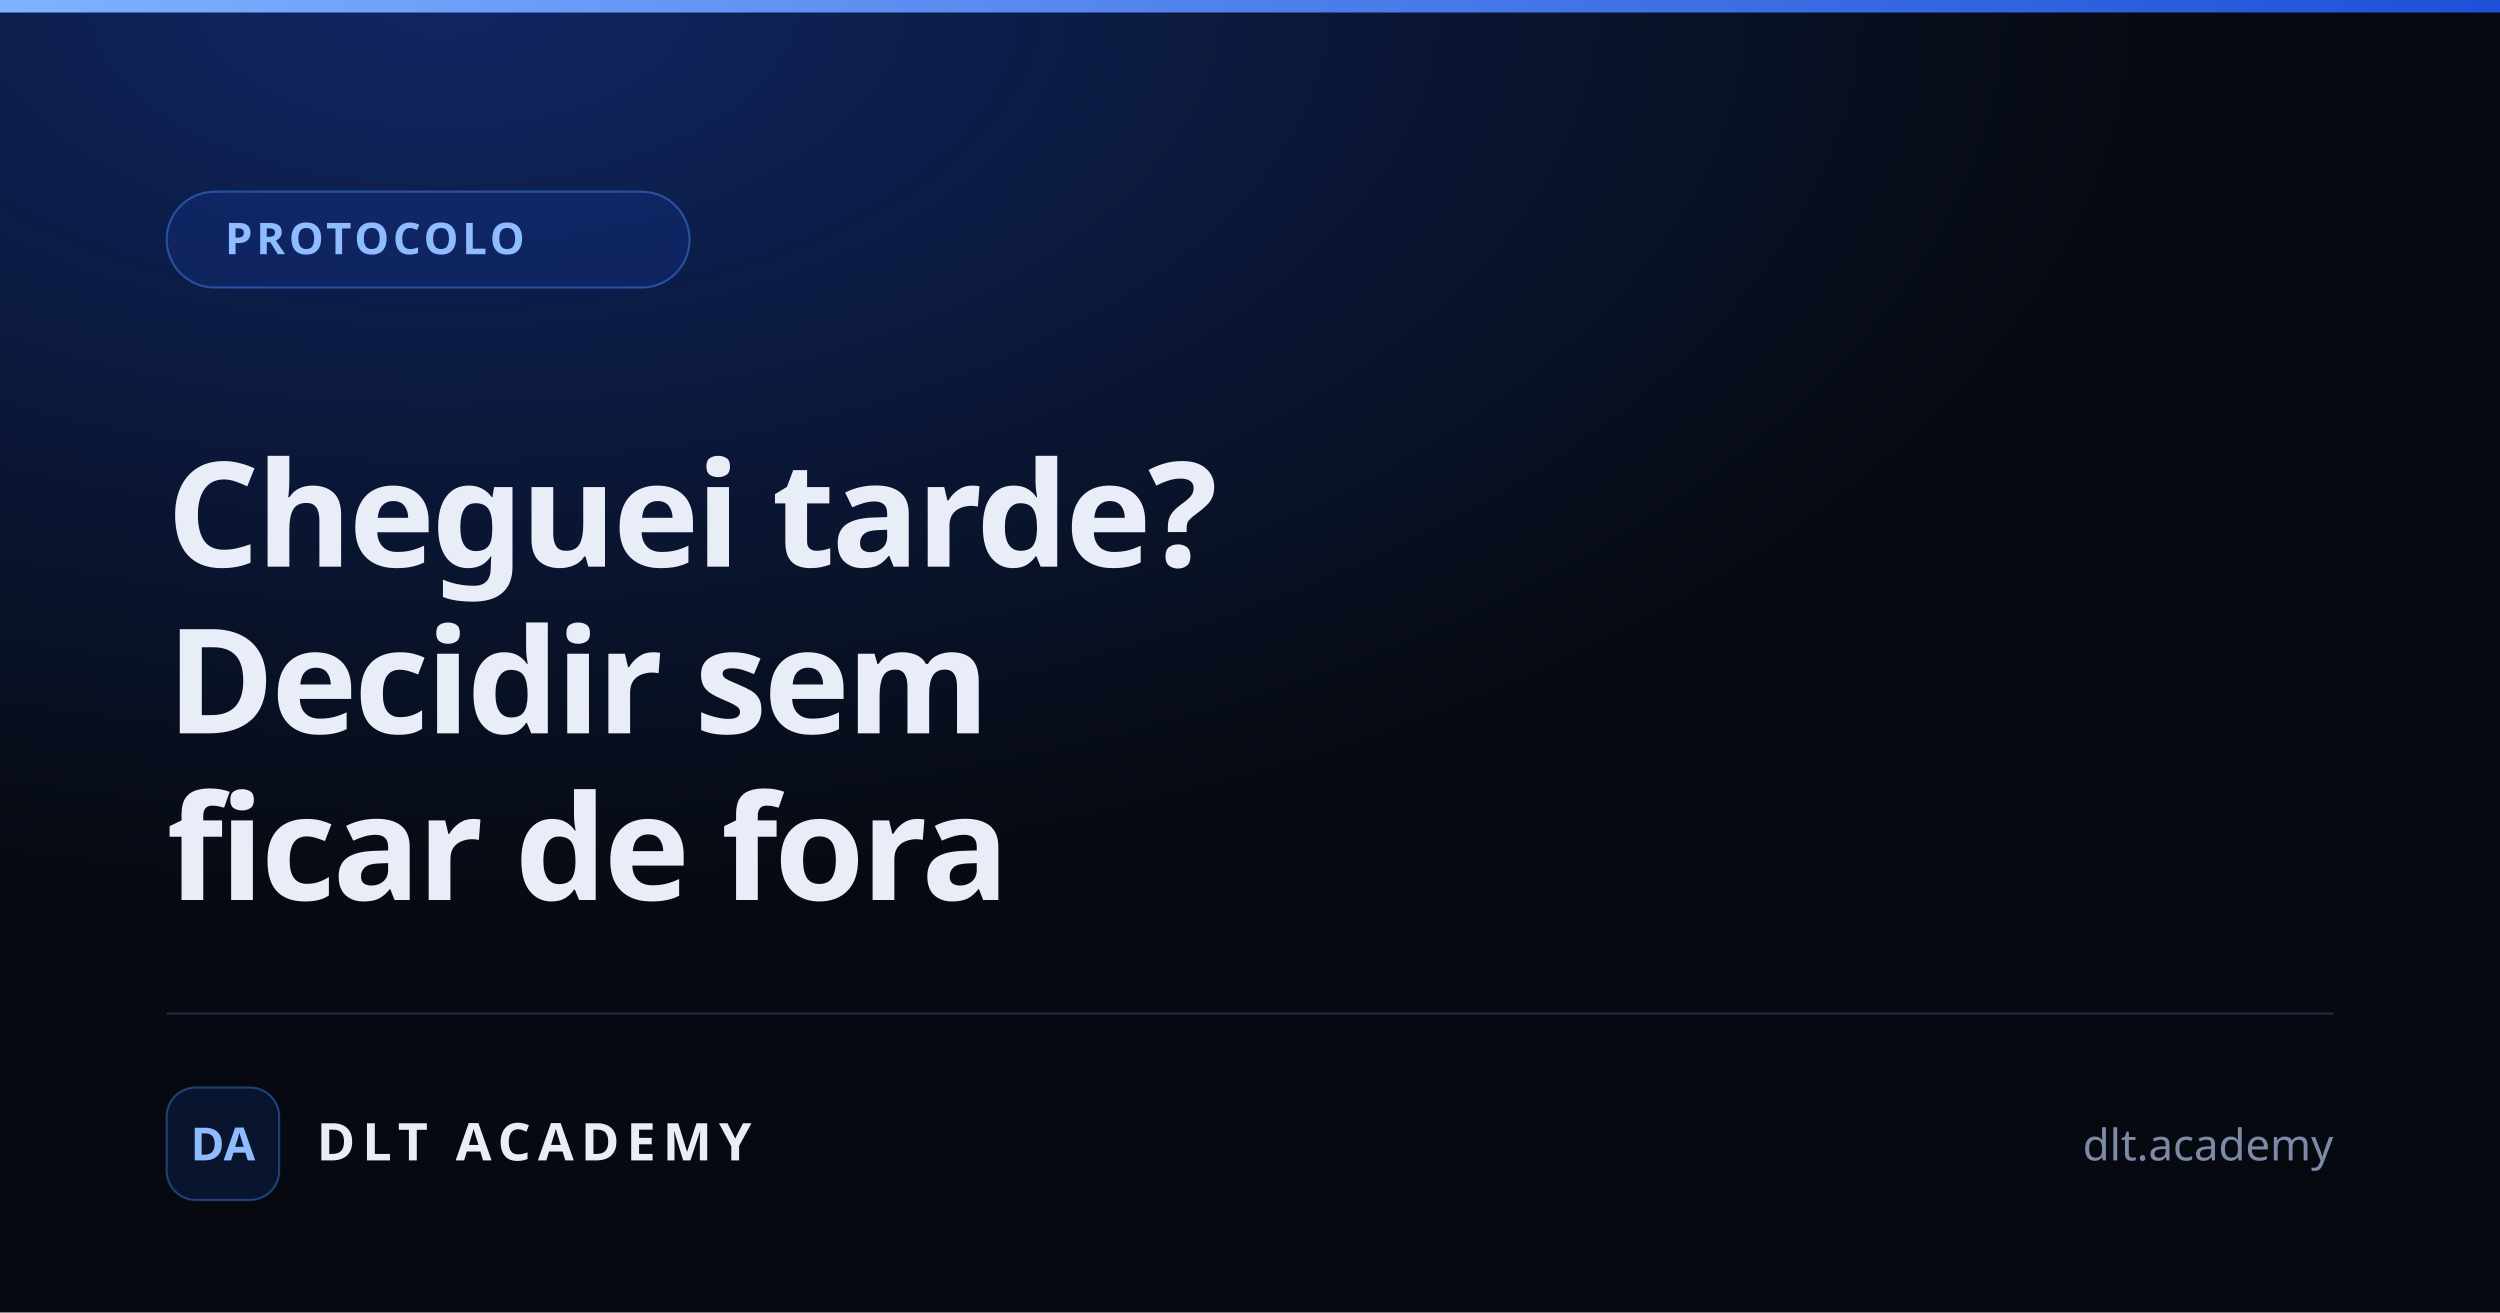
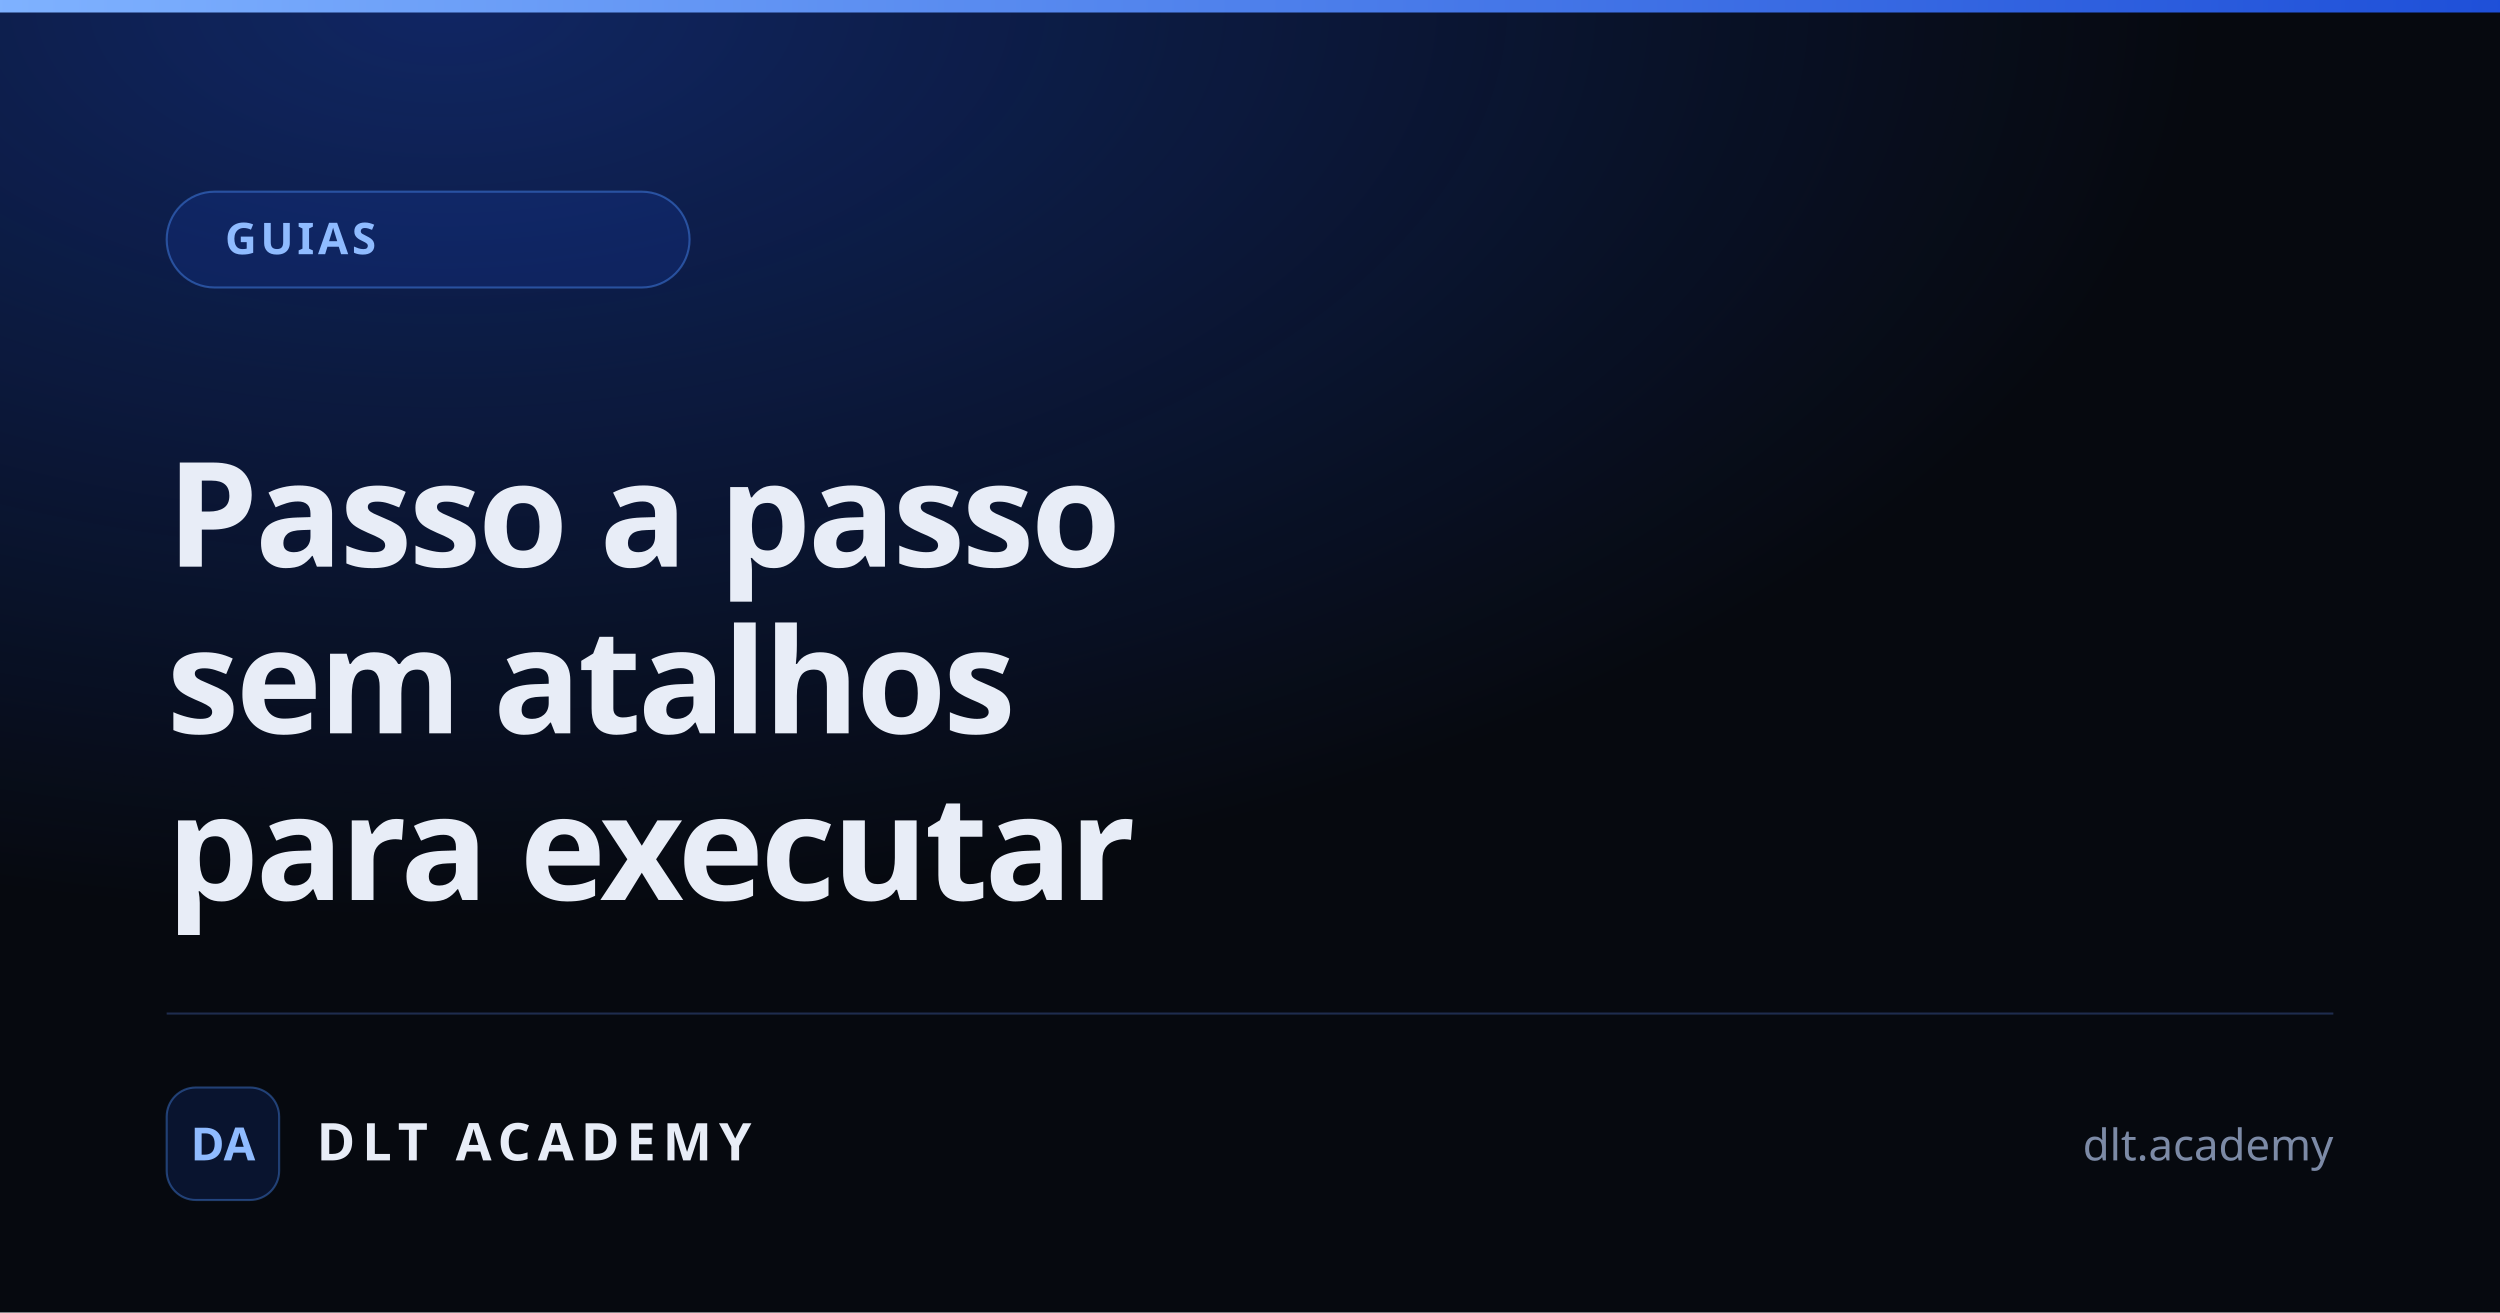
- <svg xmlns="http://www.w3.org/2000/svg" width="1200" height="630" viewBox="0 0 1200 630" role="img" aria-label="Cheguei tarde? Protocolo DLT Academy">
+ <svg xmlns="http://www.w3.org/2000/svg" width="1200" height="630" viewBox="0 0 1200 630" role="img" aria-label="Guias DLT Academy">
  <defs>
    <radialGradient id="glow" cx="18%" cy="0%" r="70%">
      <stop offset="0%" stop-color="#1E4FD8" stop-opacity="0.42" />
      <stop offset="100%" stop-color="#1E4FD8" stop-opacity="0" />
    </radialGradient>
    <linearGradient id="rule" x1="0" y1="0" x2="1" y2="0">
      <stop offset="0%" stop-color="#7FB2FF" />
      <stop offset="100%" stop-color="#1E4FD8" />
    </linearGradient>
  </defs>
  <rect width="1200" height="630" fill="#06090F" />
  <rect width="1200" height="630" fill="url(#glow)" />
  <rect x="0" y="0" width="1200" height="6" fill="url(#rule)" />
  <rect x="80" y="92" width="251" height="46" rx="23" fill="#1E4FD8" fill-opacity="0.16" stroke="#4A8DF8" stroke-opacity="0.45" />
-   <text x="108" y="122" font-family="Sora, 'Trebuchet MS', sans-serif" font-size="21" font-weight="700" letter-spacing="1.8" fill="#8FBBFF">PROTOCOLO</text>
+   <text x="108" y="122" font-family="Sora, 'Trebuchet MS', sans-serif" font-size="21" font-weight="700" letter-spacing="1.8" fill="#8FBBFF">GUIAS</text>
  <text font-family="Sora, 'Trebuchet MS', sans-serif" font-size="70" font-weight="700" letter-spacing="-1.6" fill="#E8EDF7">
-     <tspan x="80" y="272">Cheguei tarde?</tspan>
-     <tspan x="80" y="352">Decidir sem</tspan>
-     <tspan x="80" y="432">ficar de fora</tspan>
+     <tspan x="80" y="272">Passo a passo</tspan>
+     <tspan x="80" y="352">sem atalhos</tspan>
+     <tspan x="80" y="432">para executar</tspan>
  </text>
  <rect x="80" y="486" width="1040" height="1" fill="#1E2C4E" />
  <rect x="80" y="522" width="54" height="54" rx="14" fill="#1E4FD8" fill-opacity="0.16" stroke="#4A8DF8" stroke-opacity="0.4" />
  <text x="107" y="557" text-anchor="middle" font-family="Sora, 'Trebuchet MS', sans-serif" font-size="22" font-weight="700" fill="#8FBBFF">DA</text>
  <text x="152" y="557" font-family="Sora, 'Trebuchet MS', sans-serif" font-size="25" font-weight="700" letter-spacing="3.4" fill="#E8EDF7">DLT ACADEMY</text>
  <text x="1120" y="557" text-anchor="end" font-family="Sora, 'Trebuchet MS', sans-serif" font-size="21" font-weight="500" fill="#7C8AA6">dlt.academy</text>
</svg>
